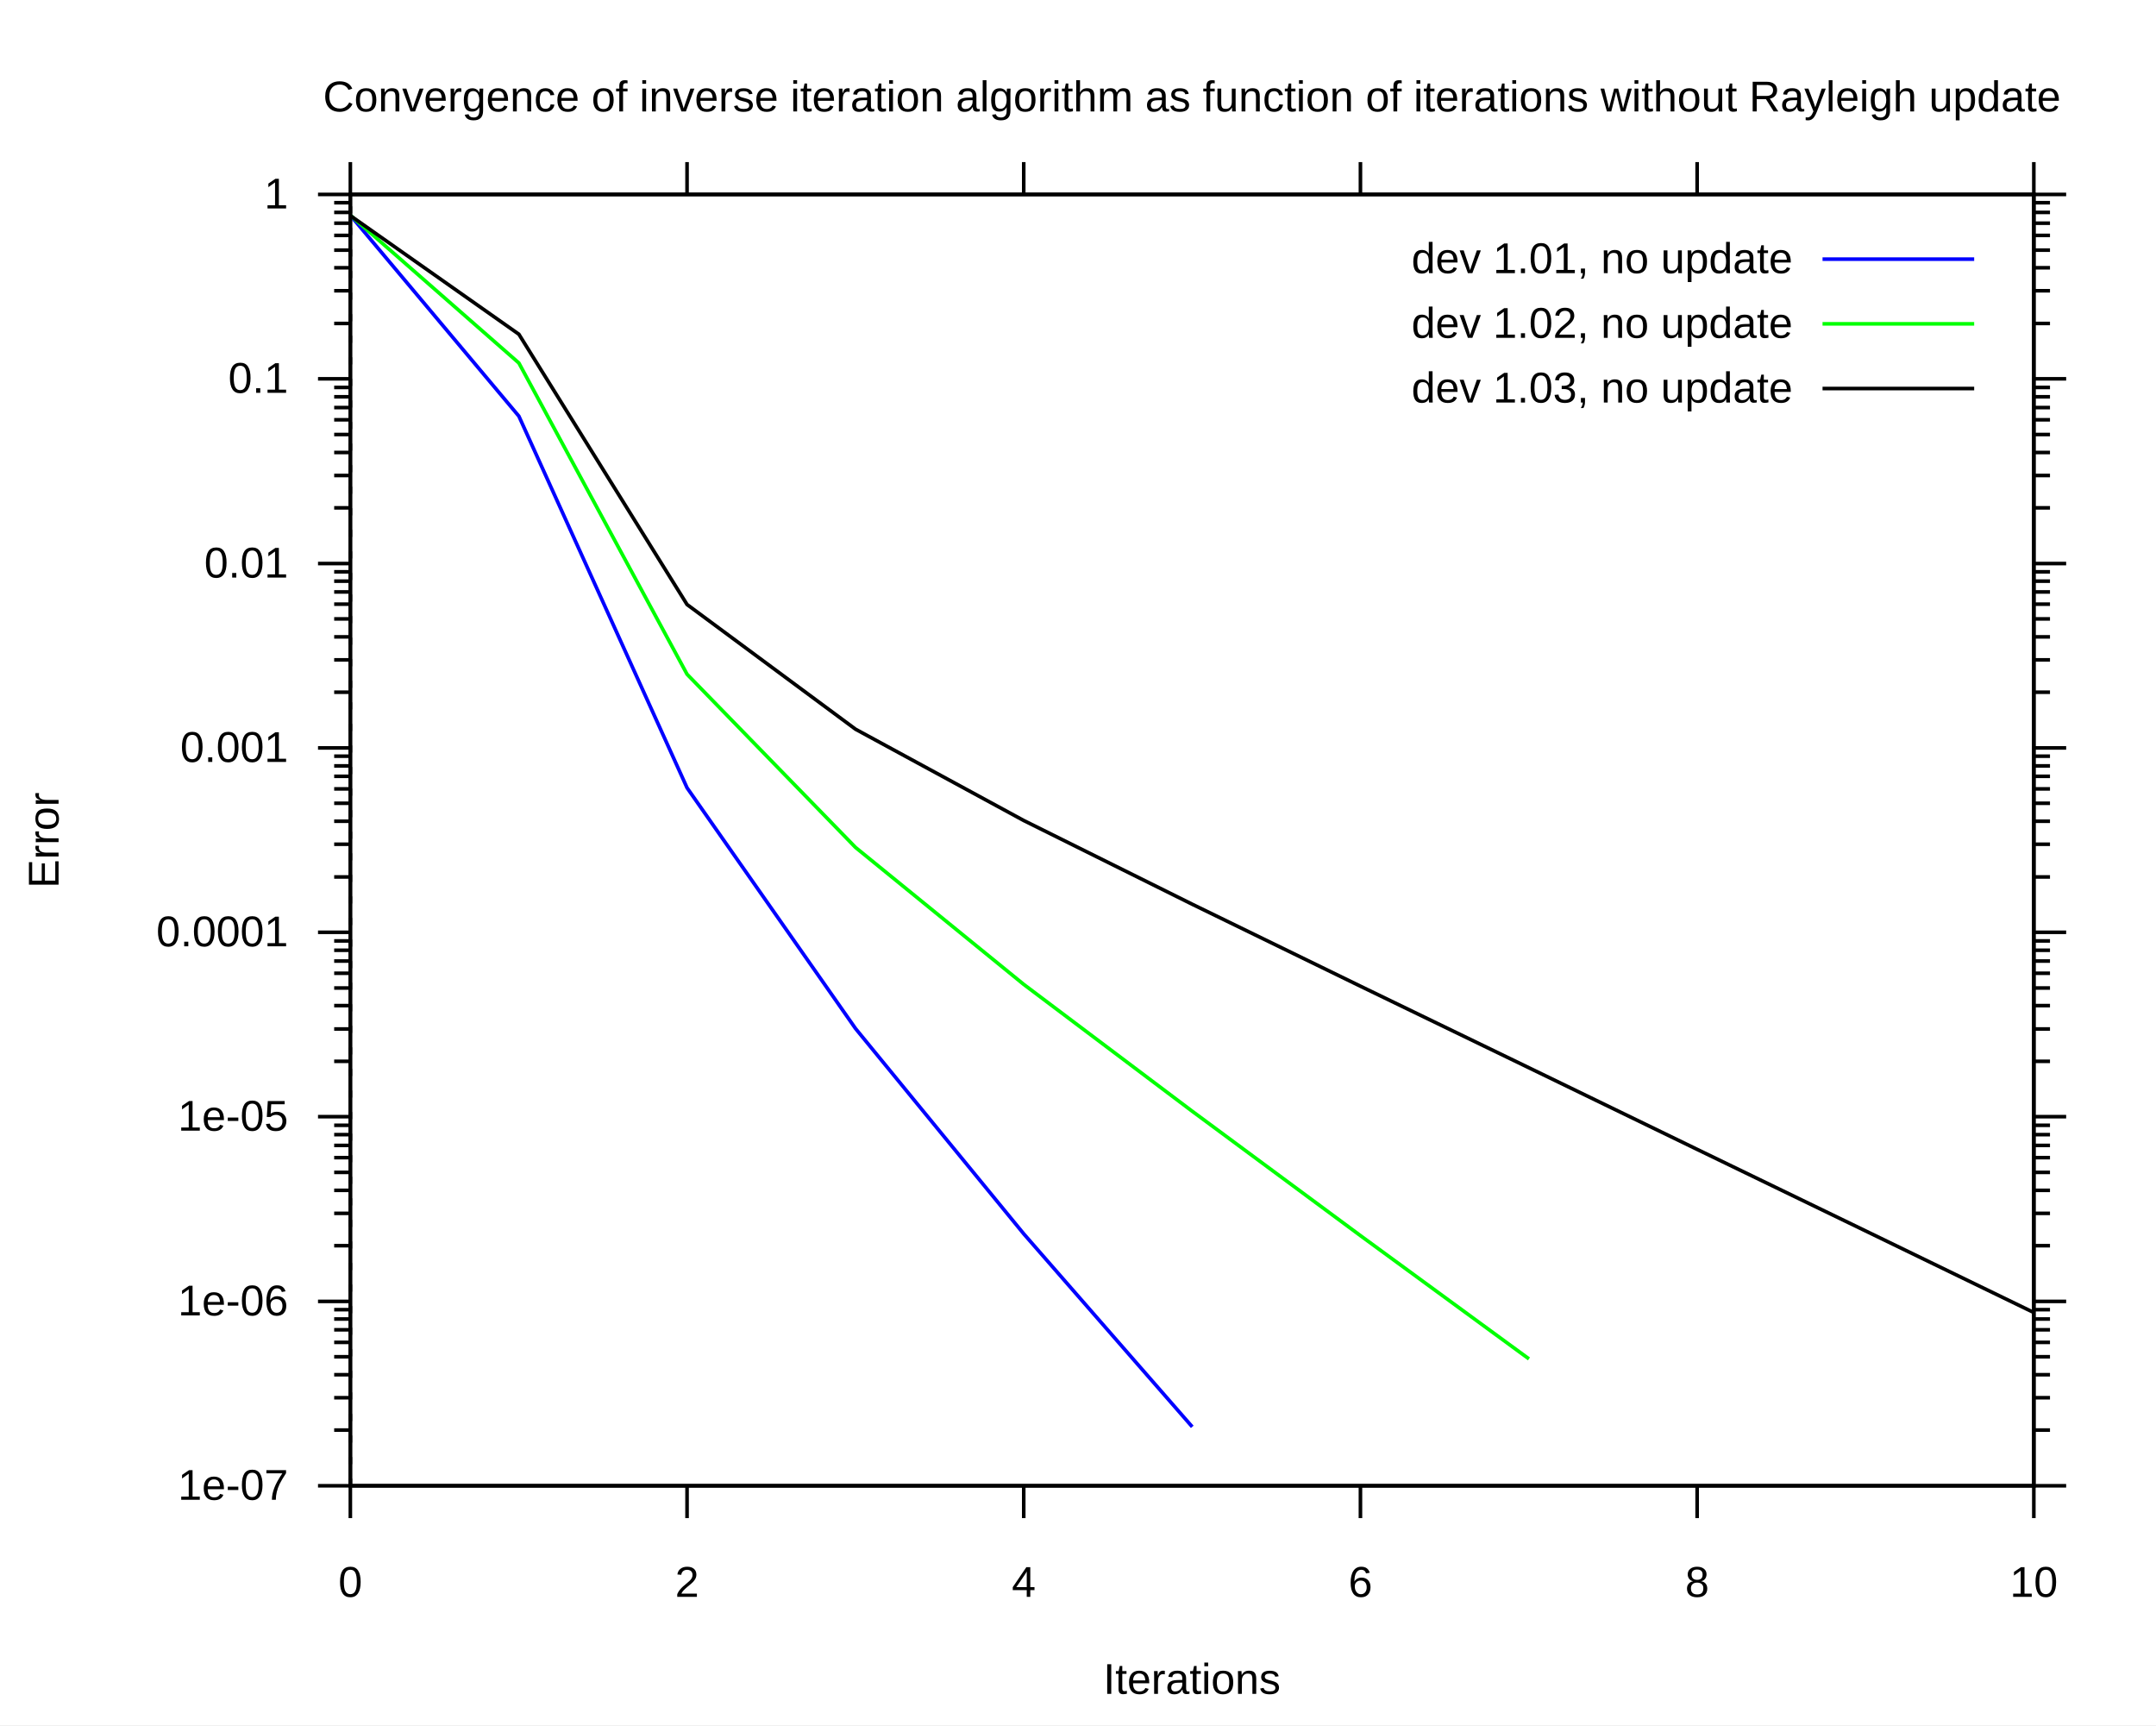
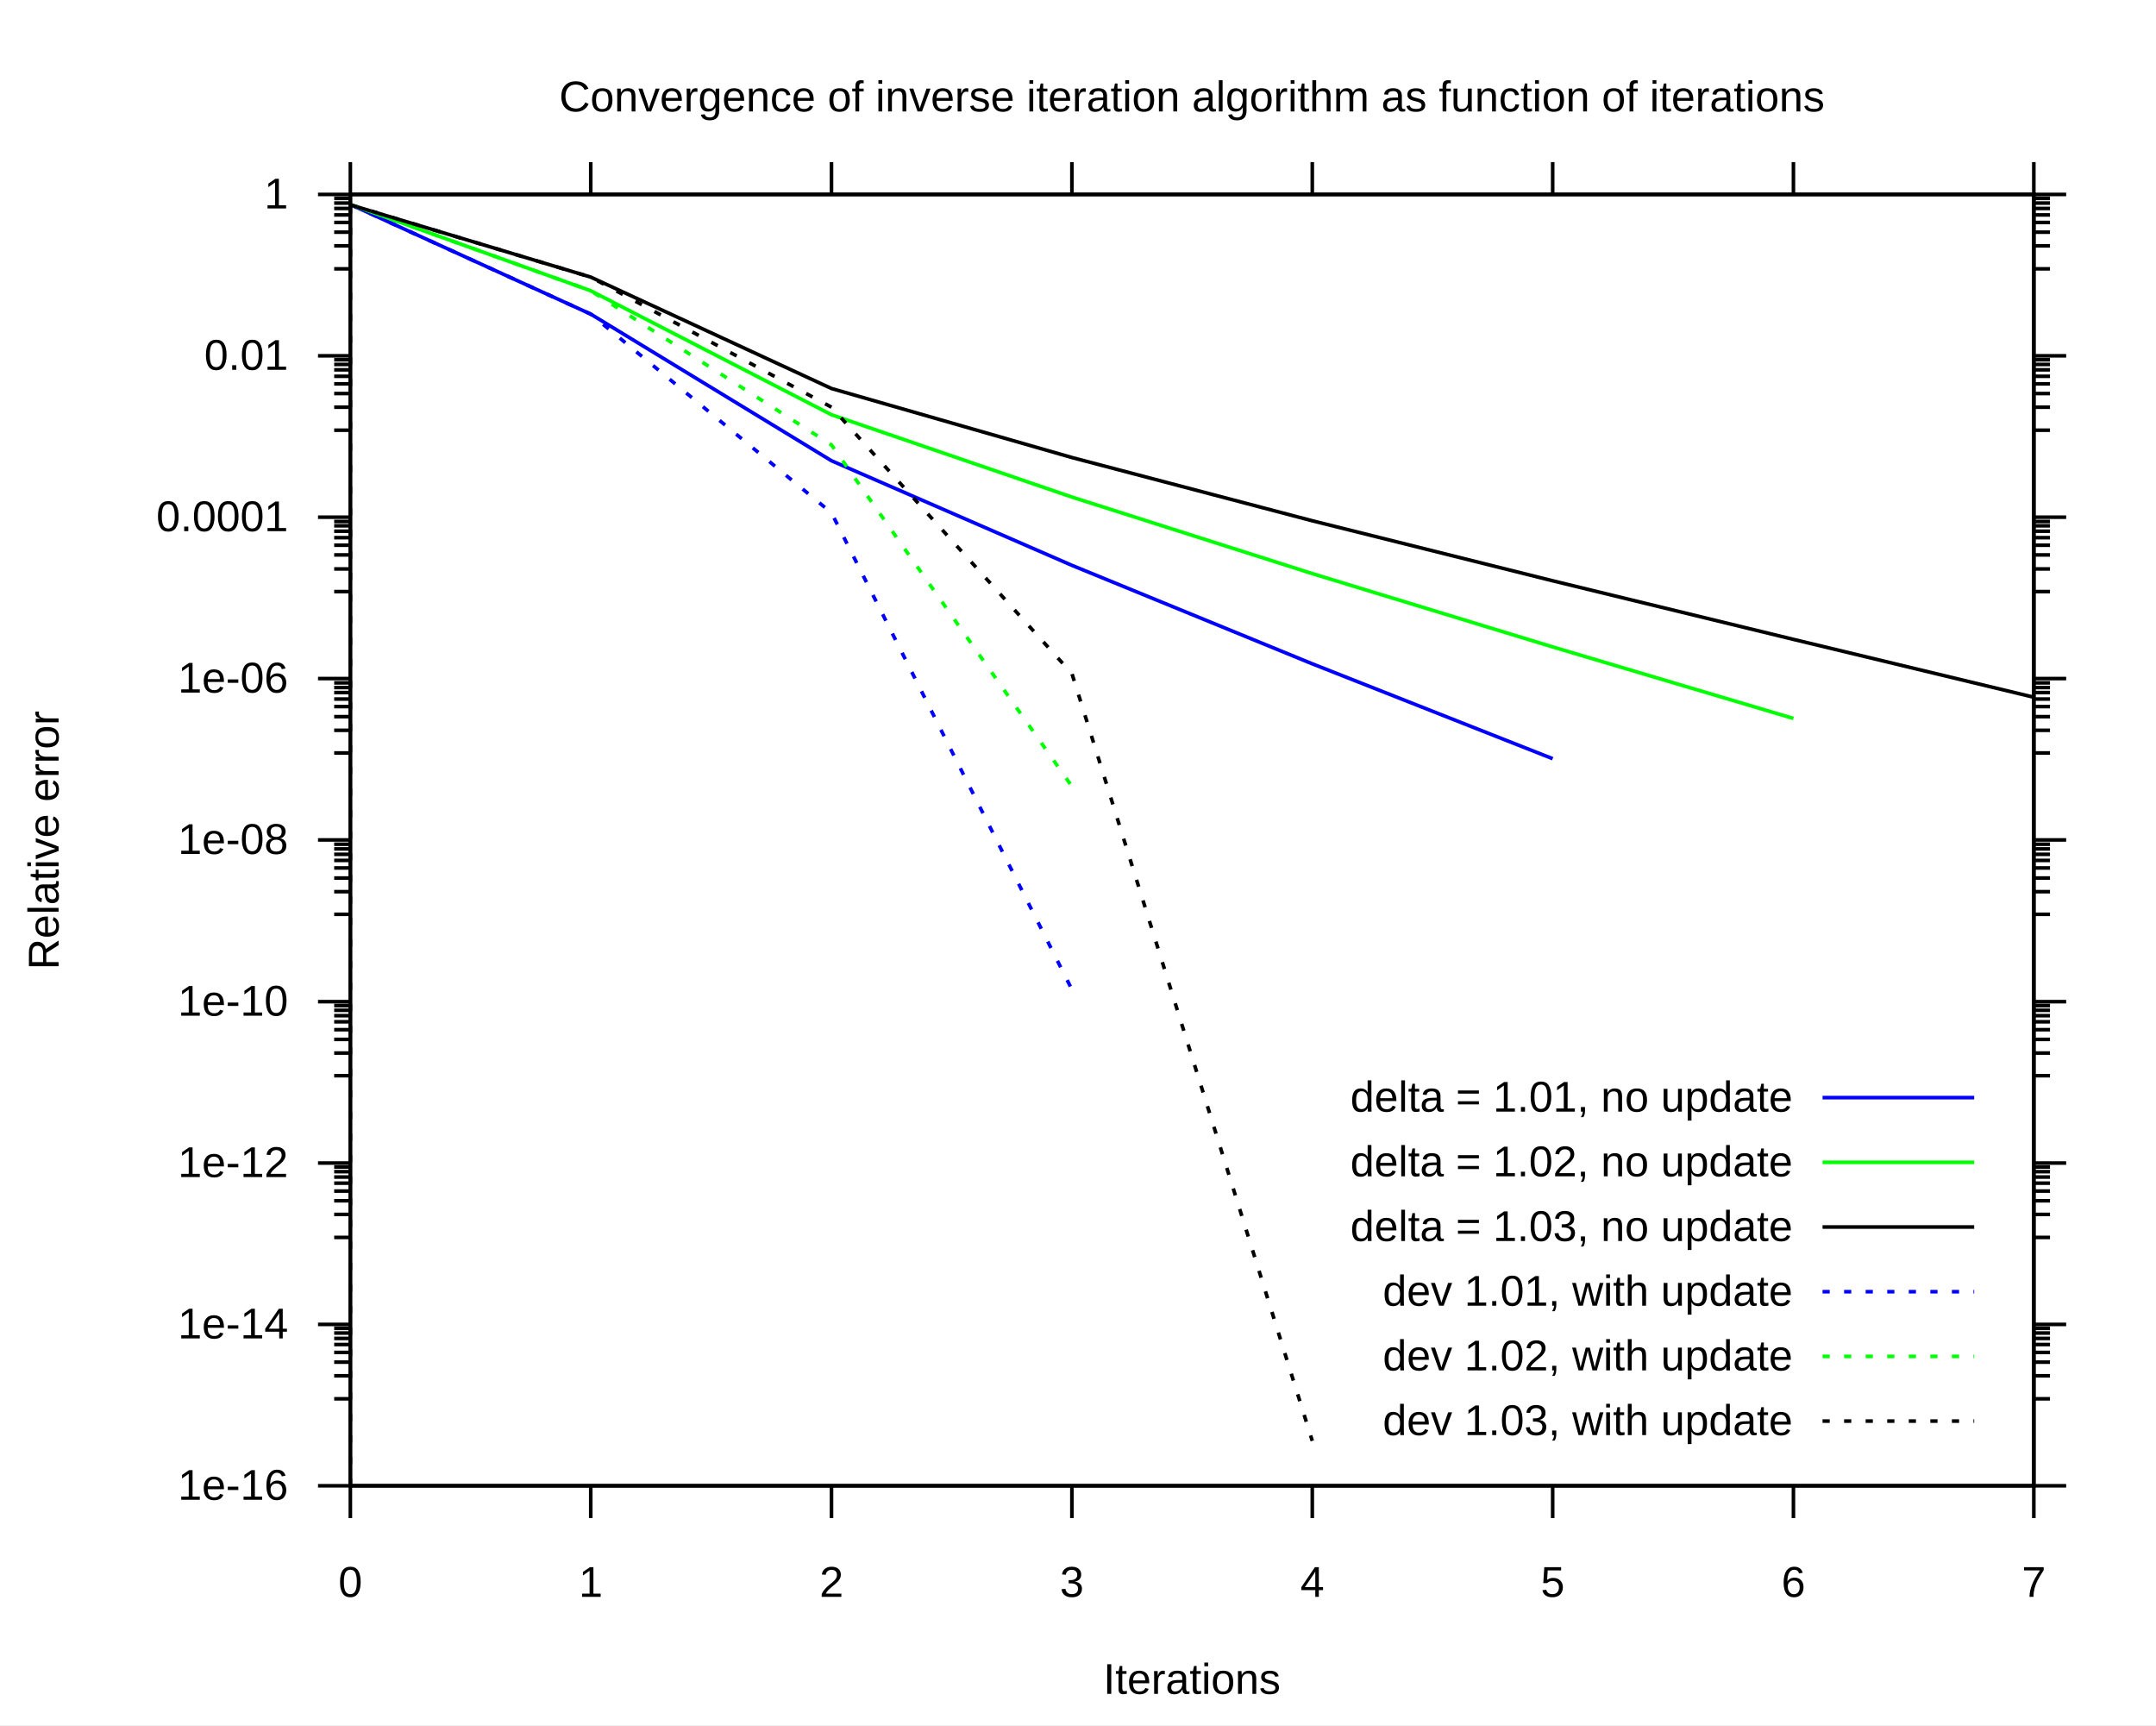
<svg xmlns="http://www.w3.org/2000/svg" xmlns:xlink="http://www.w3.org/1999/xlink" width="600" height="480" viewBox="0 0 600 480">
  <g id="gnuplot_canvas">
    <rect x="0" y="0" width="600" height="480" fill="#ffffff" />
    <defs>
      <circle id="gpDot" r="0.5" stroke-width="0.5" />
      <path id="gpPt0" stroke-width="0.222" stroke="currentColor" d="M-1,0 h2 M0,-1 v2" />
      <path id="gpPt1" stroke-width="0.222" stroke="currentColor" d="M-1,-1 L1,1 M1,-1 L-1,1" />
      <path id="gpPt2" stroke-width="0.222" stroke="currentColor" d="M-1,0 L1,0 M0,-1 L0,1 M-1,-1 L1,1 M-1,1 L1,-1" />
      <rect id="gpPt3" stroke-width="0.222" stroke="currentColor" x="-1" y="-1" width="2" height="2" />
      <rect id="gpPt4" stroke-width="0.222" stroke="currentColor" fill="currentColor" x="-1" y="-1" width="2" height="2" />
      <circle id="gpPt5" stroke-width="0.222" stroke="currentColor" cx="0" cy="0" r="1" />
      <use xlink:href="#gpPt5" id="gpPt6" fill="currentColor" stroke="none" />
      <path id="gpPt7" stroke-width="0.222" stroke="currentColor" d="M0,-1.33 L-1.33,0.67 L1.33,0.67 z" />
      <use xlink:href="#gpPt7" id="gpPt8" fill="currentColor" stroke="none" />
      <use xlink:href="#gpPt7" id="gpPt9" stroke="currentColor" transform="rotate(180)" />
      <use xlink:href="#gpPt9" id="gpPt10" fill="currentColor" stroke="none" />
      <use xlink:href="#gpPt3" id="gpPt11" stroke="currentColor" transform="rotate(45)" />
      <use xlink:href="#gpPt11" id="gpPt12" fill="currentColor" stroke="none" />
      <path id="gpPt13" stroke-width="0.222" stroke="currentColor" d="M0,1.330 L1.265,0.411 L0.782,-1.067 L-0.782,-1.076 L-1.265,0.411 z" />
      <use xlink:href="#gpPt13" id="gpPt14" fill="currentColor" stroke="none" />
      <filter id="textbox" filterUnits="objectBoundingBox" x="0" y="0" height="1" width="1">
        <feFlood flood-color="#FFFFFF" flood-opacity="1" result="bgnd" />
        <feComposite in="SourceGraphic" in2="bgnd" operator="atop" />
      </filter>
      <filter id="greybox" filterUnits="objectBoundingBox" x="0" y="0" height="1" width="1">
        <feFlood flood-color="lightgrey" flood-opacity="1" result="grey" />
        <feComposite in="SourceGraphic" in2="grey" operator="atop" />
      </filter>
    </defs>
    <g fill="none" color="#FFFFFF" stroke="currentColor" stroke-width="1.00" stroke-linecap="butt" stroke-linejoin="miter">
</g>
    <g fill="none" color="black" stroke="currentColor" stroke-width="1.00" stroke-linecap="butt" stroke-linejoin="miter">
      <path stroke="black" d="M97.5,413.4 L88.5,413.4 M566.0,413.4 L575.0,413.4  " />
      <g transform="translate(80.2,417.3)" stroke="none" fill="black" font-family="Arial" font-size="12.00" text-anchor="end">
        <text>
-           <tspan font-family="Arial">1e-07</tspan>
-         </text>
-       </g>
-     </g>
-     <g fill="none" color="black" stroke="currentColor" stroke-width="1.00" stroke-linecap="butt" stroke-linejoin="miter">
-       <path stroke="black" d="M97.5,397.9 L93.0,397.9 M566.0,397.9 L570.5,397.9 M97.5,388.9 L93.0,388.9 M566.0,388.9 L570.5,388.9   M97.5,382.5 L93.0,382.5 M566.0,382.5 L570.5,382.5 M97.5,377.5 L93.0,377.5 M566.0,377.5 L570.5,377.5   M97.5,373.5 L93.0,373.5 M566.0,373.5 L570.5,373.5 M97.5,370.0 L93.0,370.0 M566.0,370.0 L570.5,370.0   M97.5,367.0 L93.0,367.0 M566.0,367.0 L570.5,367.0 M97.5,364.4 L93.0,364.4 M566.0,364.4 L570.5,364.4   M97.5,362.1 L88.5,362.1 M566.0,362.1 L575.0,362.1  " />
-       <g transform="translate(80.2,366.0)" stroke="none" fill="black" font-family="Arial" font-size="12.00" text-anchor="end">
+           <tspan font-family="Arial">1e-16</tspan>
+         </text>
+       </g>
+     </g>
+     <g fill="none" color="black" stroke="currentColor" stroke-width="1.00" stroke-linecap="butt" stroke-linejoin="miter">
+       <path stroke="black" d="M97.5,389.2 L93.0,389.2 M566.0,389.2 L570.5,389.2 M97.5,382.8 L93.0,382.8 M566.0,382.8 L570.5,382.8   M97.5,379.0 L93.0,379.0 M566.0,379.0 L570.5,379.0 M97.5,376.3 L93.0,376.3 M566.0,376.3 L570.5,376.3   M97.5,374.1 L93.0,374.1 M566.0,374.1 L570.5,374.1 M97.5,372.4 L93.0,372.4 M566.0,372.4 L570.5,372.4   M97.5,370.9 L93.0,370.9 M566.0,370.9 L570.5,370.9 M97.5,369.6 L93.0,369.6 M566.0,369.6 L570.5,369.6   M97.5,368.5 L88.5,368.5 M566.0,368.5 L575.0,368.5  " />
+       <g transform="translate(80.2,372.4)" stroke="none" fill="black" font-family="Arial" font-size="12.00" text-anchor="end">
+         <text>
+           <tspan font-family="Arial">1e-14</tspan>
+         </text>
+       </g>
+     </g>
+     <g fill="none" color="black" stroke="currentColor" stroke-width="1.00" stroke-linecap="butt" stroke-linejoin="miter">
+       <path stroke="black" d="M97.5,344.3 L93.0,344.3 M566.0,344.3 L570.5,344.3 M97.5,337.9 L93.0,337.9 M566.0,337.9 L570.5,337.9   M97.5,334.1 L93.0,334.1 M566.0,334.1 L570.5,334.1 M97.5,331.4 L93.0,331.4 M566.0,331.4 L570.5,331.4   M97.5,329.2 L93.0,329.2 M566.0,329.2 L570.5,329.2 M97.5,327.5 L93.0,327.5 M566.0,327.5 L570.5,327.5   M97.5,326.0 L93.0,326.0 M566.0,326.0 L570.5,326.0 M97.5,324.7 L93.0,324.7 M566.0,324.7 L570.5,324.7   M97.5,323.6 L88.5,323.6 M566.0,323.6 L575.0,323.6  " />
+       <g transform="translate(80.2,327.5)" stroke="none" fill="black" font-family="Arial" font-size="12.00" text-anchor="end">
+         <text>
+           <tspan font-family="Arial">1e-12</tspan>
+         </text>
+       </g>
+     </g>
+     <g fill="none" color="black" stroke="currentColor" stroke-width="1.00" stroke-linecap="butt" stroke-linejoin="miter">
+       <path stroke="black" d="M97.5,299.3 L93.0,299.3 M566.0,299.3 L570.5,299.3 M97.5,293.0 L93.0,293.0 M566.0,293.0 L570.5,293.0   M97.5,289.2 L93.0,289.2 M566.0,289.2 L570.5,289.2 M97.5,286.5 L93.0,286.5 M566.0,286.5 L570.5,286.5   M97.5,284.3 L93.0,284.3 M566.0,284.3 L570.5,284.3 M97.5,282.6 L93.0,282.6 M566.0,282.6 L570.5,282.6   M97.5,281.1 L93.0,281.1 M566.0,281.1 L570.5,281.1 M97.5,279.8 L93.0,279.8 M566.0,279.8 L570.5,279.8   M97.5,278.7 L88.5,278.7 M566.0,278.7 L575.0,278.7  " />
+       <g transform="translate(80.2,282.6)" stroke="none" fill="black" font-family="Arial" font-size="12.00" text-anchor="end">
+         <text>
+           <tspan font-family="Arial">1e-10</tspan>
+         </text>
+       </g>
+     </g>
+     <g fill="none" color="black" stroke="currentColor" stroke-width="1.00" stroke-linecap="butt" stroke-linejoin="miter">
+       <path stroke="black" d="M97.5,254.4 L93.0,254.4 M566.0,254.4 L570.5,254.4 M97.5,248.1 L93.0,248.1 M566.0,248.1 L570.5,248.1   M97.5,244.3 L93.0,244.3 M566.0,244.3 L570.5,244.3 M97.5,241.5 L93.0,241.5 M566.0,241.5 L570.5,241.5   M97.5,239.4 L93.0,239.4 M566.0,239.4 L570.5,239.4 M97.5,237.7 L93.0,237.7 M566.0,237.7 L570.5,237.7   M97.5,236.2 L93.0,236.2 M566.0,236.2 L570.5,236.2 M97.5,234.9 L93.0,234.9 M566.0,234.9 L570.5,234.9   M97.5,233.7 L88.5,233.7 M566.0,233.7 L575.0,233.7  " />
+       <g transform="translate(80.2,237.6)" stroke="none" fill="black" font-family="Arial" font-size="12.00" text-anchor="end">
+         <text>
+           <tspan font-family="Arial">1e-08</tspan>
+         </text>
+       </g>
+     </g>
+     <g fill="none" color="black" stroke="currentColor" stroke-width="1.00" stroke-linecap="butt" stroke-linejoin="miter">
+       <path stroke="black" d="M97.5,209.5 L93.0,209.5 M566.0,209.5 L570.5,209.5 M97.5,203.2 L93.0,203.2 M566.0,203.2 L570.5,203.2   M97.5,199.4 L93.0,199.4 M566.0,199.4 L570.5,199.4 M97.5,196.6 L93.0,196.6 M566.0,196.6 L570.5,196.6   M97.5,194.5 L93.0,194.5 M566.0,194.5 L570.5,194.5 M97.5,192.7 L93.0,192.7 M566.0,192.7 L570.5,192.7   M97.5,191.3 L93.0,191.3 M566.0,191.3 L570.5,191.3 M97.5,190.0 L93.0,190.0 M566.0,190.0 L570.5,190.0   M97.5,188.8 L88.5,188.8 M566.0,188.8 L575.0,188.8  " />
+       <g transform="translate(80.2,192.7)" stroke="none" fill="black" font-family="Arial" font-size="12.00" text-anchor="end">
        <text>
          <tspan font-family="Arial">1e-06</tspan>
        </text>
      </g>
    </g>
    <g fill="none" color="black" stroke="currentColor" stroke-width="1.00" stroke-linecap="butt" stroke-linejoin="miter">
-       <path stroke="black" d="M97.5,346.6 L93.0,346.6 M566.0,346.6 L570.5,346.6 M97.5,337.6 L93.0,337.6 M566.0,337.6 L570.5,337.6   M97.5,331.2 L93.0,331.2 M566.0,331.2 L570.5,331.2 M97.5,326.2 L93.0,326.2 M566.0,326.2 L570.5,326.2   M97.5,322.1 L93.0,322.1 M566.0,322.1 L570.5,322.1 M97.5,318.7 L93.0,318.7 M566.0,318.7 L570.5,318.7   M97.5,315.7 L93.0,315.7 M566.0,315.7 L570.5,315.7 M97.5,313.1 L93.0,313.1 M566.0,313.1 L570.5,313.1   M97.5,310.7 L88.5,310.7 M566.0,310.7 L575.0,310.7  " />
-       <g transform="translate(80.2,314.6)" stroke="none" fill="black" font-family="Arial" font-size="12.00" text-anchor="end">
-         <text>
-           <tspan font-family="Arial">1e-05</tspan>
-         </text>
-       </g>
-     </g>
-     <g fill="none" color="black" stroke="currentColor" stroke-width="1.00" stroke-linecap="butt" stroke-linejoin="miter">
-       <path stroke="black" d="M97.5,295.3 L93.0,295.3 M566.0,295.3 L570.5,295.3 M97.5,286.3 L93.0,286.3 M566.0,286.3 L570.5,286.3   M97.5,279.8 L93.0,279.8 M566.0,279.8 L570.5,279.8 M97.5,274.9 L93.0,274.9 M566.0,274.9 L570.5,274.9   M97.5,270.8 L93.0,270.8 M566.0,270.8 L570.5,270.8 M97.5,267.4 L93.0,267.4 M566.0,267.4 L570.5,267.4   M97.5,264.4 L93.0,264.4 M566.0,264.4 L570.5,264.4 M97.5,261.8 L93.0,261.8 M566.0,261.8 L570.5,261.8   M97.5,259.4 L88.5,259.4 M566.0,259.4 L575.0,259.4  " />
-       <g transform="translate(80.2,263.3)" stroke="none" fill="black" font-family="Arial" font-size="12.00" text-anchor="end">
+       <path stroke="black" d="M97.5,164.6 L93.0,164.6 M566.0,164.6 L570.5,164.6 M97.5,158.3 L93.0,158.3 M566.0,158.3 L570.5,158.3   M97.5,154.4 L93.0,154.4 M566.0,154.4 L570.5,154.4 M97.5,151.7 L93.0,151.7 M566.0,151.7 L570.5,151.7   M97.5,149.6 L93.0,149.6 M566.0,149.6 L570.5,149.6 M97.5,147.8 L93.0,147.8 M566.0,147.8 L570.5,147.8   M97.5,146.3 L93.0,146.3 M566.0,146.3 L570.5,146.3 M97.5,145.1 L93.0,145.1 M566.0,145.1 L570.5,145.1   M97.5,143.9 L88.5,143.9 M566.0,143.9 L575.0,143.9  " />
+       <g transform="translate(80.2,147.8)" stroke="none" fill="black" font-family="Arial" font-size="12.00" text-anchor="end">
        <text>
          <tspan font-family="Arial">0.0001</tspan>
        </text>
      </g>
    </g>
    <g fill="none" color="black" stroke="currentColor" stroke-width="1.00" stroke-linecap="butt" stroke-linejoin="miter">
-       <path stroke="black" d="M97.5,244.0 L93.0,244.0 M566.0,244.0 L570.5,244.0 M97.5,234.9 L93.0,234.9 M566.0,234.9 L570.5,234.9   M97.5,228.5 L93.0,228.5 M566.0,228.5 L570.5,228.5 M97.5,223.5 L93.0,223.5 M566.0,223.5 L570.5,223.5   M97.5,219.5 L93.0,219.5 M566.0,219.5 L570.5,219.5 M97.5,216.0 L93.0,216.0 M566.0,216.0 L570.5,216.0   M97.5,213.1 L93.0,213.1 M566.0,213.1 L570.5,213.1 M97.5,210.4 L93.0,210.4 M566.0,210.4 L570.5,210.4   M97.5,208.1 L88.5,208.1 M566.0,208.1 L575.0,208.1  " />
-       <g transform="translate(80.2,212.0)" stroke="none" fill="black" font-family="Arial" font-size="12.00" text-anchor="end">
-         <text>
-           <tspan font-family="Arial">0.001</tspan>
-         </text>
-       </g>
-     </g>
-     <g fill="none" color="black" stroke="currentColor" stroke-width="1.00" stroke-linecap="butt" stroke-linejoin="miter">
-       <path stroke="black" d="M97.5,192.6 L93.0,192.6 M566.0,192.6 L570.5,192.6 M97.5,183.6 L93.0,183.6 M566.0,183.6 L570.5,183.6   M97.5,177.2 L93.0,177.2 M566.0,177.2 L570.5,177.2 M97.5,172.2 L93.0,172.2 M566.0,172.2 L570.5,172.2   M97.5,168.1 L93.0,168.1 M566.0,168.1 L570.5,168.1 M97.5,164.7 L93.0,164.7 M566.0,164.7 L570.5,164.7   M97.5,161.7 L93.0,161.7 M566.0,161.7 L570.5,161.7 M97.5,159.1 L93.0,159.1 M566.0,159.1 L570.5,159.1   M97.5,156.8 L88.5,156.8 M566.0,156.8 L575.0,156.8  " />
-       <g transform="translate(80.2,160.7)" stroke="none" fill="black" font-family="Arial" font-size="12.00" text-anchor="end">
+       <path stroke="black" d="M97.5,119.7 L93.0,119.7 M566.0,119.7 L570.5,119.7 M97.5,113.3 L93.0,113.3 M566.0,113.3 L570.5,113.3   M97.5,109.5 L93.0,109.5 M566.0,109.5 L570.5,109.5 M97.5,106.8 L93.0,106.8 M566.0,106.8 L570.5,106.8   M97.5,104.7 L93.0,104.7 M566.0,104.7 L570.5,104.7 M97.5,102.9 L93.0,102.9 M566.0,102.9 L570.5,102.9   M97.5,101.4 L93.0,101.4 M566.0,101.4 L570.5,101.4 M97.5,100.1 L93.0,100.1 M566.0,100.1 L570.5,100.1   M97.5,99.0 L88.5,99.0 M566.0,99.0 L575.0,99.0  " />
+       <g transform="translate(80.2,102.9)" stroke="none" fill="black" font-family="Arial" font-size="12.00" text-anchor="end">
        <text>
          <tspan font-family="Arial">0.01</tspan>
        </text>
      </g>
    </g>
    <g fill="none" color="black" stroke="currentColor" stroke-width="1.00" stroke-linecap="butt" stroke-linejoin="miter">
-       <path stroke="black" d="M97.5,141.3 L93.0,141.3 M566.0,141.3 L570.5,141.3 M97.5,132.3 L93.0,132.3 M566.0,132.3 L570.5,132.3   M97.5,125.9 L93.0,125.9 M566.0,125.9 L570.5,125.9 M97.5,120.9 L93.0,120.9 M566.0,120.9 L570.5,120.9   M97.5,116.8 L93.0,116.8 M566.0,116.8 L570.5,116.8 M97.5,113.4 L93.0,113.4 M566.0,113.4 L570.5,113.4   M97.5,110.4 L93.0,110.4 M566.0,110.4 L570.5,110.4 M97.5,107.8 L93.0,107.8 M566.0,107.8 L570.5,107.8   M97.5,105.4 L88.5,105.4 M566.0,105.4 L575.0,105.4  " />
-       <g transform="translate(80.2,109.3)" stroke="none" fill="black" font-family="Arial" font-size="12.00" text-anchor="end">
-         <text>
-           <tspan font-family="Arial">0.1</tspan>
-         </text>
-       </g>
-     </g>
-     <g fill="none" color="black" stroke="currentColor" stroke-width="1.00" stroke-linecap="butt" stroke-linejoin="miter">
-       <path stroke="black" d="M97.5,90.0 L93.0,90.0 M566.0,90.0 L570.5,90.0 M97.5,80.9 L93.0,80.9 M566.0,80.9 L570.5,80.9   M97.5,74.5 L93.0,74.5 M566.0,74.5 L570.5,74.5 M97.5,69.6 L93.0,69.6 M566.0,69.6 L570.5,69.6   M97.5,65.5 L93.0,65.5 M566.0,65.5 L570.5,65.5 M97.5,62.1 L93.0,62.1 M566.0,62.1 L570.5,62.1   M97.5,59.1 L93.0,59.1 M566.0,59.1 L570.5,59.1 M97.5,56.4 L93.0,56.4 M566.0,56.4 L570.5,56.4   M97.5,54.1 L88.5,54.1 M566.0,54.1 L575.0,54.1  " />
+       <path stroke="black" d="M97.5,74.8 L93.0,74.8 M566.0,74.8 L570.5,74.8 M97.5,68.4 L93.0,68.4 M566.0,68.4 L570.5,68.4   M97.5,64.6 L93.0,64.6 M566.0,64.6 L570.5,64.6 M97.5,61.9 L93.0,61.9 M566.0,61.9 L570.5,61.9   M97.5,59.8 L93.0,59.8 M566.0,59.8 L570.5,59.8 M97.5,58.0 L93.0,58.0 M566.0,58.0 L570.5,58.0   M97.5,56.5 L93.0,56.5 M566.0,56.5 L570.5,56.5 M97.5,55.2 L93.0,55.2 M566.0,55.2 L570.5,55.2   M97.5,54.1 L88.5,54.1 M566.0,54.1 L575.0,54.1  " />
      <g transform="translate(80.2,58.0)" stroke="none" fill="black" font-family="Arial" font-size="12.00" text-anchor="end">
        <text>
          <tspan font-family="Arial">1</tspan>
        </text>
      </g>
    </g>
    <g fill="none" color="black" stroke="currentColor" stroke-width="1.00" stroke-linecap="butt" stroke-linejoin="miter">
      <path stroke="black" d="M97.5,413.4 L97.5,422.4 M97.5,54.1 L97.5,45.1  " />
      <g transform="translate(97.5,444.3)" stroke="none" fill="black" font-family="Arial" font-size="12.00" text-anchor="middle">
        <text>
          <tspan font-family="Arial"> 0</tspan>
        </text>
      </g>
    </g>
    <g fill="none" color="black" stroke="currentColor" stroke-width="1.00" stroke-linecap="butt" stroke-linejoin="miter">
-       <path stroke="black" d="M191.2,413.4 L191.2,422.4 M191.2,54.1 L191.2,45.1  " />
-       <g transform="translate(191.2,444.3)" stroke="none" fill="black" font-family="Arial" font-size="12.00" text-anchor="middle">
+       <path stroke="black" d="M164.4,413.4 L164.4,422.4 M164.4,54.1 L164.4,45.1  " />
+       <g transform="translate(164.4,444.3)" stroke="none" fill="black" font-family="Arial" font-size="12.00" text-anchor="middle">
+         <text>
+           <tspan font-family="Arial"> 1</tspan>
+         </text>
+       </g>
+     </g>
+     <g fill="none" color="black" stroke="currentColor" stroke-width="1.00" stroke-linecap="butt" stroke-linejoin="miter">
+       <path stroke="black" d="M231.4,413.4 L231.4,422.4 M231.4,54.1 L231.4,45.1  " />
+       <g transform="translate(231.4,444.3)" stroke="none" fill="black" font-family="Arial" font-size="12.00" text-anchor="middle">
        <text>
          <tspan font-family="Arial"> 2</tspan>
        </text>
      </g>
    </g>
    <g fill="none" color="black" stroke="currentColor" stroke-width="1.00" stroke-linecap="butt" stroke-linejoin="miter">
-       <path stroke="black" d="M284.9,413.4 L284.9,422.4 M284.9,54.1 L284.9,45.1  " />
-       <g transform="translate(284.9,444.3)" stroke="none" fill="black" font-family="Arial" font-size="12.00" text-anchor="middle">
+       <path stroke="black" d="M298.3,413.4 L298.3,422.4 M298.3,54.1 L298.3,45.1  " />
+       <g transform="translate(298.3,444.3)" stroke="none" fill="black" font-family="Arial" font-size="12.00" text-anchor="middle">
+         <text>
+           <tspan font-family="Arial"> 3</tspan>
+         </text>
+       </g>
+     </g>
+     <g fill="none" color="black" stroke="currentColor" stroke-width="1.00" stroke-linecap="butt" stroke-linejoin="miter">
+       <path stroke="black" d="M365.2,413.4 L365.2,422.4 M365.2,54.1 L365.2,45.1  " />
+       <g transform="translate(365.2,444.3)" stroke="none" fill="black" font-family="Arial" font-size="12.00" text-anchor="middle">
        <text>
          <tspan font-family="Arial"> 4</tspan>
        </text>
      </g>
    </g>
    <g fill="none" color="black" stroke="currentColor" stroke-width="1.00" stroke-linecap="butt" stroke-linejoin="miter">
-       <path stroke="black" d="M378.6,413.4 L378.6,422.4 M378.6,54.1 L378.6,45.1  " />
-       <g transform="translate(378.6,444.3)" stroke="none" fill="black" font-family="Arial" font-size="12.00" text-anchor="middle">
+       <path stroke="black" d="M432.1,413.4 L432.1,422.4 M432.1,54.1 L432.1,45.1  " />
+       <g transform="translate(432.1,444.3)" stroke="none" fill="black" font-family="Arial" font-size="12.00" text-anchor="middle">
+         <text>
+           <tspan font-family="Arial"> 5</tspan>
+         </text>
+       </g>
+     </g>
+     <g fill="none" color="black" stroke="currentColor" stroke-width="1.00" stroke-linecap="butt" stroke-linejoin="miter">
+       <path stroke="black" d="M499.1,413.4 L499.1,422.4 M499.1,54.1 L499.1,45.1  " />
+       <g transform="translate(499.1,444.3)" stroke="none" fill="black" font-family="Arial" font-size="12.00" text-anchor="middle">
        <text>
          <tspan font-family="Arial"> 6</tspan>
-         </text>
-       </g>
-     </g>
-     <g fill="none" color="black" stroke="currentColor" stroke-width="1.00" stroke-linecap="butt" stroke-linejoin="miter">
-       <path stroke="black" d="M472.3,413.4 L472.3,422.4 M472.3,54.1 L472.3,45.1  " />
-       <g transform="translate(472.3,444.3)" stroke="none" fill="black" font-family="Arial" font-size="12.00" text-anchor="middle">
-         <text>
-           <tspan font-family="Arial"> 8</tspan>
        </text>
      </g>
    </g>
    <g fill="none" color="black" stroke="currentColor" stroke-width="1.00" stroke-linecap="butt" stroke-linejoin="miter">
      <path stroke="black" d="M566.0,413.4 L566.0,422.4 M566.0,54.1 L566.0,45.1  " />
      <g transform="translate(566.0,444.3)" stroke="none" fill="black" font-family="Arial" font-size="12.00" text-anchor="middle">
        <text>
-           <tspan font-family="Arial"> 10</tspan>
+           <tspan font-family="Arial"> 7</tspan>
        </text>
      </g>
    </g>
    <g fill="none" color="black" stroke="currentColor" stroke-width="1.00" stroke-linecap="butt" stroke-linejoin="miter">
</g>
    <g fill="none" color="gray" stroke="currentColor" stroke-width="1.00" stroke-linecap="butt" stroke-linejoin="miter">
      <path stroke="black" stroke-dasharray="2,4" d="M97.5,413.4 L97.5,54.1  " />
    </g>
    <g fill="none" color="black" stroke="currentColor" stroke-width="1.00" stroke-linecap="butt" stroke-linejoin="miter">
      <path stroke="black" d="M97.5,54.1 L97.5,413.4 L566.0,413.4 L566.0,54.1 L97.5,54.1 Z  " />
    </g>
    <g fill="none" color="black" stroke="currentColor" stroke-width="1.00" stroke-linecap="butt" stroke-linejoin="miter">
      <g transform="translate(16.3,233.8) rotate(270)" stroke="none" fill="black" font-family="Arial" font-size="12.00" text-anchor="middle">
        <text>
-           <tspan font-family="Arial">Error</tspan>
+           <tspan font-family="Arial">Relative error</tspan>
        </text>
      </g>
    </g>
    <g fill="none" color="black" stroke="currentColor" stroke-width="1.00" stroke-linecap="butt" stroke-linejoin="miter">
      <g transform="translate(331.7,471.3)" stroke="none" fill="black" font-family="Arial" font-size="12.00" text-anchor="middle">
        <text>
          <tspan font-family="Arial">Iterations</tspan>
        </text>
      </g>
    </g>
    <g fill="none" color="black" stroke="currentColor" stroke-width="1.00" stroke-linecap="butt" stroke-linejoin="miter">
      <g transform="translate(331.7,31.0)" stroke="none" fill="black" font-family="Arial" font-size="12.00" text-anchor="middle">
        <text>
-           <tspan font-family="Arial">Convergence of inverse iteration algorithm as function of iterations without Rayleigh update</tspan>
+           <tspan font-family="Arial">Convergence of inverse iteration algorithm as function of iterations</tspan>
        </text>
      </g>
    </g>
    <g id="gnuplot_plot_1">
      <g fill="none" color="black" stroke="currentColor" stroke-width="1.00" stroke-linecap="butt" stroke-linejoin="miter">
-         <g transform="translate(498.9,76.0)" stroke="none" fill="black" font-family="Arial" font-size="12.00" text-anchor="end">
-           <text>
-             <tspan font-family="Arial">dev 1.01, no update</tspan>
-           </text>
-         </g>
-       </g>
-       <g fill="none" color="black" stroke="currentColor" stroke-width="1.00" stroke-linecap="butt" stroke-linejoin="miter">
-         <path stroke="rgb(  0,   0, 255)" d="M507.2,72.1 L549.4,72.1 M97.5,59.9 L144.4,115.8 L191.2,219.2 L238.1,286.2 L284.9,343.3 L331.8,397.0    " />
+         <g transform="translate(498.9,309.3)" stroke="none" fill="black" font-family="Arial" font-size="12.00" text-anchor="end">
+           <text>
+             <tspan font-family="Arial">delta = 1.01, no update</tspan>
+           </text>
+         </g>
+       </g>
+       <g fill="none" color="black" stroke="currentColor" stroke-width="1.00" stroke-linecap="butt" stroke-linejoin="miter">
+         <path stroke="rgb(  0,   0, 255)" d="M507.2,305.4 L549.4,305.4 M97.5,56.9 L164.4,87.4 L231.4,128.2 L298.3,157.3 L365.2,184.7 L432.1,211.1    " />
      </g>
    </g>
    <g id="gnuplot_plot_2">
      <g fill="none" color="black" stroke="currentColor" stroke-width="1.00" stroke-linecap="butt" stroke-linejoin="miter">
-         <g transform="translate(498.9,94.0)" stroke="none" fill="black" font-family="Arial" font-size="12.00" text-anchor="end">
-           <text>
-             <tspan font-family="Arial">dev 1.02, no update</tspan>
-           </text>
-         </g>
-       </g>
-       <g fill="none" color="black" stroke="currentColor" stroke-width="1.00" stroke-linecap="butt" stroke-linejoin="miter">
-         <path stroke="rgb(  0, 255,   0)" d="M507.2,90.1 L549.4,90.1 M97.5,59.9 L144.4,101.0 L191.2,187.6 L238.1,235.8 L284.9,273.9 L331.8,309.2   L378.6,343.8 L425.5,378.1  " />
+         <g transform="translate(498.9,327.3)" stroke="none" fill="black" font-family="Arial" font-size="12.00" text-anchor="end">
+           <text>
+             <tspan font-family="Arial">delta = 1.02, no update</tspan>
+           </text>
+         </g>
+       </g>
+       <g fill="none" color="black" stroke="currentColor" stroke-width="1.00" stroke-linecap="butt" stroke-linejoin="miter">
+         <path stroke="rgb(  0, 255,   0)" d="M507.2,323.4 L549.4,323.4 M97.5,56.9 L164.4,80.9 L231.4,115.4 L298.3,138.3 L365.2,159.6 L432.1,180.0   L499.1,199.9  " />
      </g>
    </g>
    <g id="gnuplot_plot_3">
      <g fill="none" color="black" stroke="currentColor" stroke-width="1.00" stroke-linecap="butt" stroke-linejoin="miter">
-         <g transform="translate(498.9,112.0)" stroke="none" fill="black" font-family="Arial" font-size="12.00" text-anchor="end">
-           <text>
-             <tspan font-family="Arial">dev 1.03, no update</tspan>
-           </text>
-         </g>
-       </g>
-       <g fill="none" color="black" stroke="currentColor" stroke-width="1.00" stroke-linecap="butt" stroke-linejoin="miter">
-         <path stroke="rgb(  0,   0,   0)" d="M507.2,108.1 L549.4,108.1 M97.5,60.0 L144.4,93.0 L191.2,168.2 L238.1,202.9 L284.9,228.3 L331.8,251.6   L378.6,274.4 L425.5,297.1 L472.3,319.8 L519.2,342.5 L566.0,365.2  " />
+         <g transform="translate(498.9,345.3)" stroke="none" fill="black" font-family="Arial" font-size="12.00" text-anchor="end">
+           <text>
+             <tspan font-family="Arial">delta = 1.03, no update</tspan>
+           </text>
+         </g>
+       </g>
+       <g fill="none" color="black" stroke="currentColor" stroke-width="1.00" stroke-linecap="butt" stroke-linejoin="miter">
+         <path stroke="rgb(  0,   0,   0)" d="M507.2,341.4 L549.4,341.4 M97.5,57.0 L164.4,77.1 L231.4,108.1 L298.3,127.3 L365.2,144.9 L432.1,161.6   L499.1,177.9 L566.0,194.0  " />
+       </g>
+     </g>
+     <g id="gnuplot_plot_4">
+       <g fill="none" color="gray" stroke="currentColor" stroke-width="1.00" stroke-linecap="butt" stroke-linejoin="miter">
+         <g transform="translate(498.9,363.3)" stroke="none" fill="black" font-family="Arial" font-size="12.00" text-anchor="end">
+           <text>
+             <tspan font-family="Arial">dev 1.01, with update</tspan>
+           </text>
+         </g>
+       </g>
+       <g fill="none" color="gray" stroke="currentColor" stroke-width="1.00" stroke-linecap="butt" stroke-linejoin="miter">
+         <path stroke="rgb(  0,   0, 255)" stroke-dasharray="2,4" d="M507.2,359.4 L549.4,359.4 M97.5,56.9 L164.4,87.4 L231.4,142.7 L298.3,275.3  " />
+       </g>
+     </g>
+     <g id="gnuplot_plot_5">
+       <g fill="none" color="gray" stroke="currentColor" stroke-width="1.00" stroke-linecap="butt" stroke-linejoin="miter">
+         <g transform="translate(498.9,381.3)" stroke="none" fill="black" font-family="Arial" font-size="12.00" text-anchor="end">
+           <text>
+             <tspan font-family="Arial">dev 1.02, with update</tspan>
+           </text>
+         </g>
+       </g>
+       <g fill="none" color="gray" stroke="currentColor" stroke-width="1.00" stroke-linecap="butt" stroke-linejoin="miter">
+         <path stroke="rgb(  0, 255,   0)" stroke-dasharray="2,4" d="M507.2,377.4 L549.4,377.4 M97.5,56.9 L164.4,80.9 L231.4,123.8 L298.3,218.8  " />
+       </g>
+     </g>
+     <g id="gnuplot_plot_6">
+       <g fill="none" color="gray" stroke="currentColor" stroke-width="1.00" stroke-linecap="butt" stroke-linejoin="miter">
+         <g transform="translate(498.9,399.3)" stroke="none" fill="black" font-family="Arial" font-size="12.00" text-anchor="end">
+           <text>
+             <tspan font-family="Arial">dev 1.03, with update</tspan>
+           </text>
+         </g>
+       </g>
+       <g fill="none" color="gray" stroke="currentColor" stroke-width="1.00" stroke-linecap="butt" stroke-linejoin="miter">
+         <path stroke="rgb(  0,   0,   0)" stroke-dasharray="2,4" d="M507.2,395.4 L549.4,395.4 M97.5,57.0 L164.4,77.1 L231.4,113.3 L298.3,187.4 L365.2,400.9  " />
      </g>
    </g>
    <g fill="none" color="#FFFFFF" stroke="rgb(  0,   0,   0)" stroke-width="2.00" stroke-linecap="butt" stroke-linejoin="miter">
</g>
    <g fill="none" color="black" stroke="currentColor" stroke-width="2.00" stroke-linecap="butt" stroke-linejoin="miter">
</g>
    <g fill="none" color="black" stroke="black" stroke-width="1.00" stroke-linecap="butt" stroke-linejoin="miter">
</g>
    <g fill="none" color="black" stroke="currentColor" stroke-width="1.00" stroke-linecap="butt" stroke-linejoin="miter">
      <path stroke="black" d="M97.5,54.1 L97.5,413.4 L566.0,413.4 L566.0,54.1 L97.5,54.1 Z  " />
    </g>
    <g fill="none" color="black" stroke="currentColor" stroke-width="1.00" stroke-linecap="butt" stroke-linejoin="miter">
</g>
  </g>
</svg>
